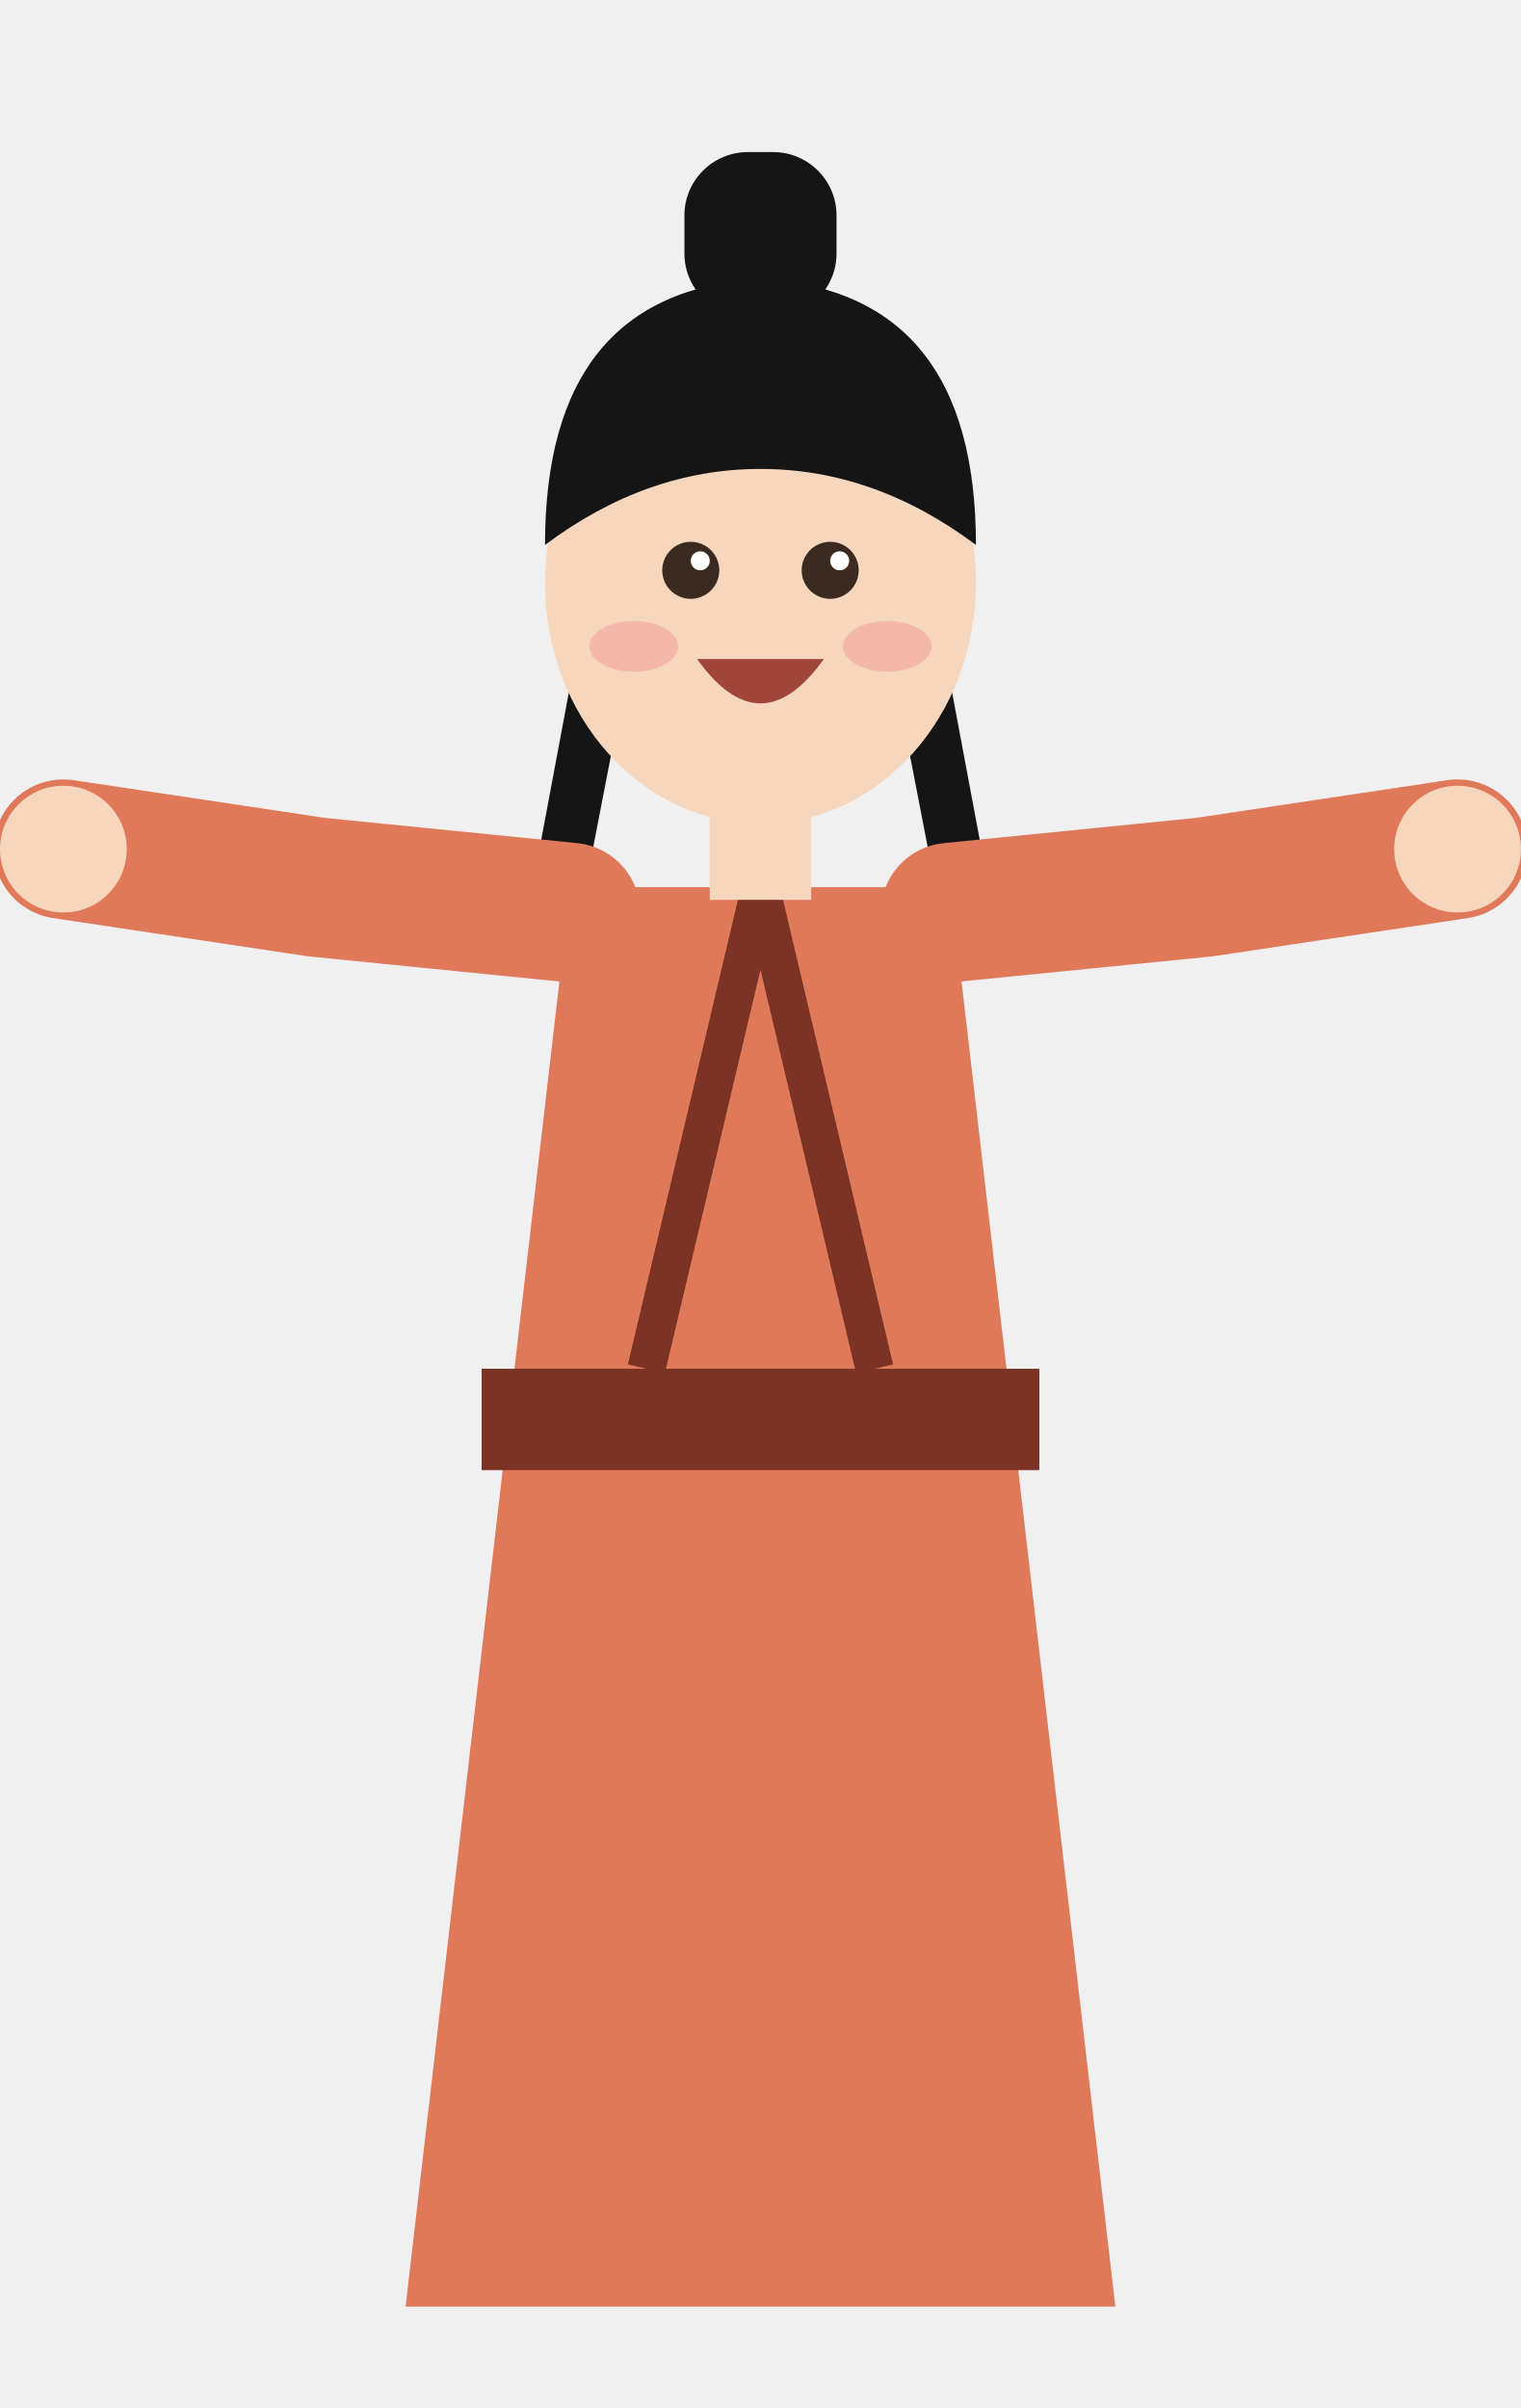
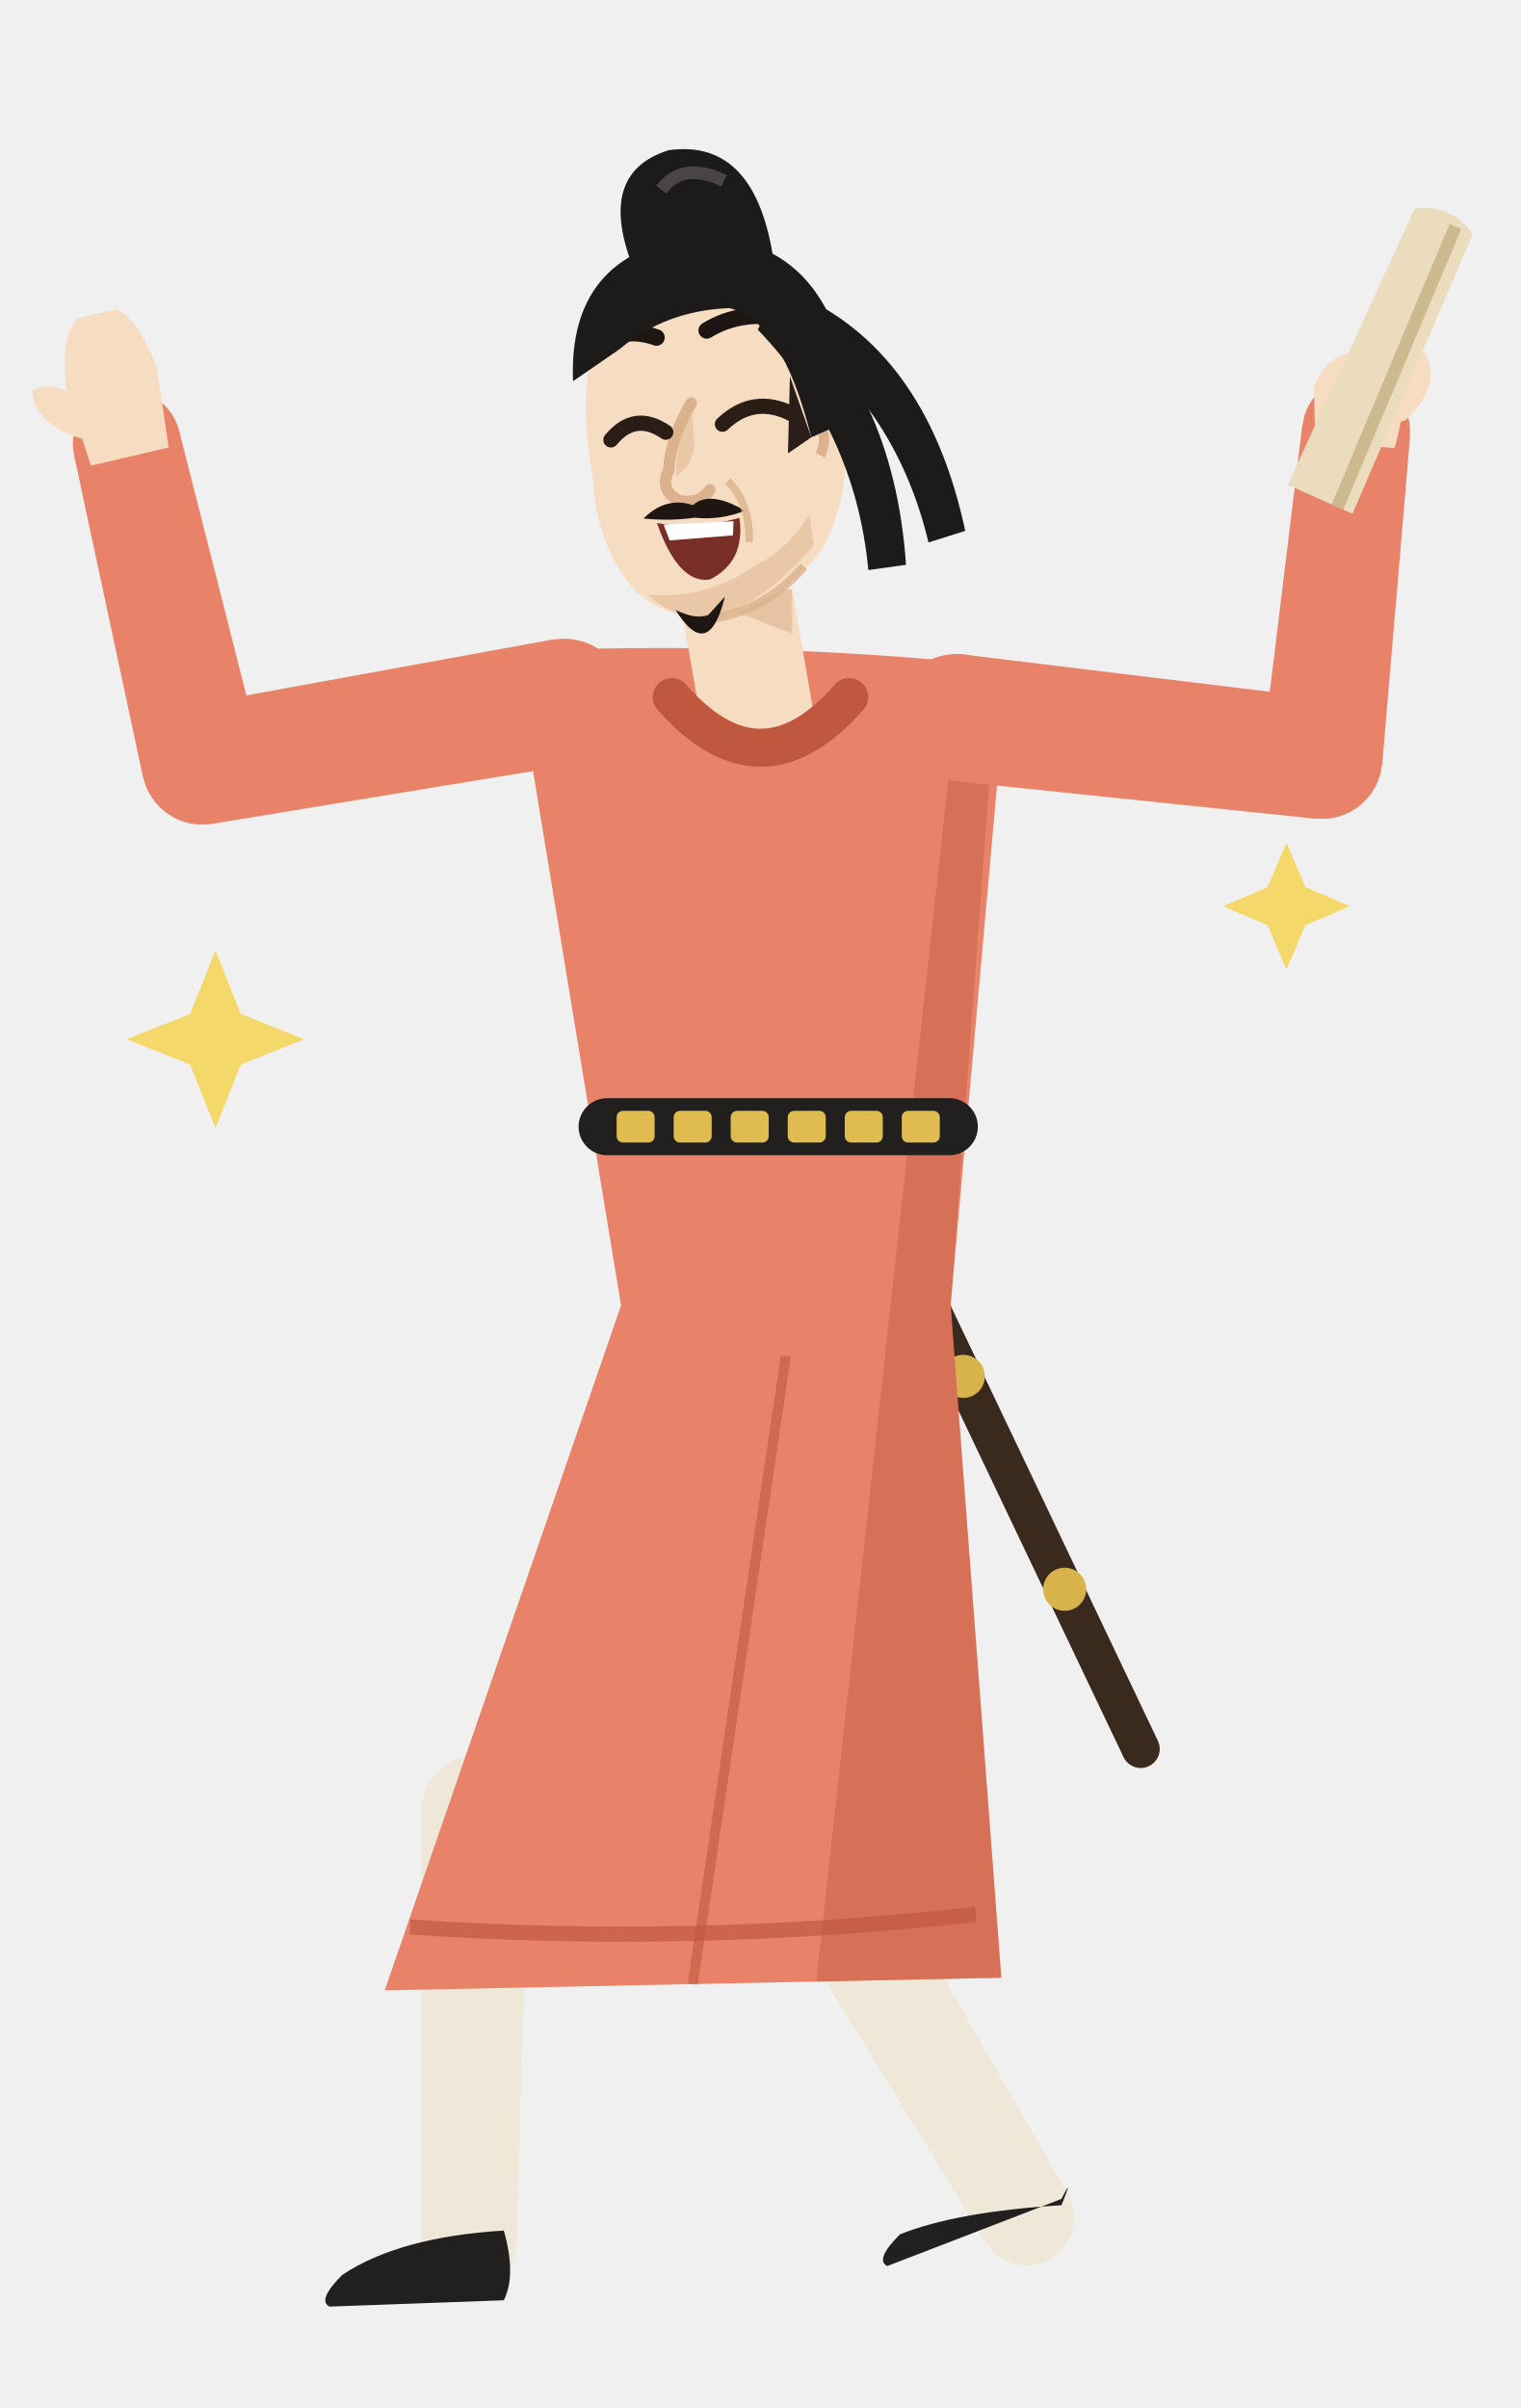
<svg xmlns="http://www.w3.org/2000/svg" width="240" height="380" viewBox="0 -20 240 380">
-   <path d="M96 56 l-12 64 l8 2 l12 -62 z M144 56 l12 64 l-8 2 l-12 -62 z" fill="#151515" />
-   <path d="M90 120 L150 120 L176 344 L64 344 Z" fill="#e0785a" />
-   <path d="M120 120 L102 196 M120 120 L138 196" stroke="#7a3324" stroke-width="6" fill="none" />
-   <rect x="76" y="196" width="88" height="16" fill="#7a3324" />
-   <rect x="112" y="100" width="16" height="22" fill="#f6d7bd" />
-   <ellipse cx="120" cy="72" rx="34" ry="38" fill="#f6d7bd" />
-   <path d="M88 60 q4 -28 32 -30 q28 2 32 30 q-16 -8 -32 -8 q-16 0 -32 8 z" fill="#2b2118" />
-   <path d="M86 66 q0 -40 34 -42 q34 2 34 42 q-16 -12 -34 -12 q-18 0 -34 12 z" fill="#151515" />
-   <rect x="108" y="4" width="24" height="26" rx="10" fill="#151515" />
-   <circle cx="109" cy="70" r="4.5" fill="#3a2a20" />
-   <circle cx="131" cy="70" r="4.5" fill="#3a2a20" />
-   <circle cx="110.5" cy="68.5" r="1.5" fill="#fff" />
-   <circle cx="132.5" cy="68.5" r="1.5" fill="#fff" />
-   <path d="M110 84 q10 14 20 0 z" fill="#a0453a" />
-   <ellipse cx="100" cy="82" rx="7" ry="4" fill="#f29c9c" opacity=".55" />
-   <ellipse cx="140" cy="82" rx="7" ry="4" fill="#f29c9c" opacity=".55" />
-   <polyline points="90,124 50,120 10,114" fill="none" stroke="#e0785a" stroke-width="22" stroke-linecap="round" stroke-linejoin="round" />
-   <circle cx="10" cy="114" r="10" fill="#f6d7bd" />
-   <polyline points="150,124 190,120 230,114" fill="none" stroke="#e0785a" stroke-width="22" stroke-linecap="round" stroke-linejoin="round" />
-   <circle cx="230" cy="114" r="10" fill="#f6d7bd" />
+   <path d="M140 172 L180 256" stroke="#3a2a1e" stroke-width="6" stroke-linecap="round" />
+   <path d="M135 162 L140 172" stroke="#d8b24a" stroke-width="6" stroke-linecap="round" />
+   <circle cx="152" cy="197.2" r="3.4" fill="#d8b24a" />
+   <circle cx="168" cy="230.8" r="3.4" fill="#d8b24a" />
+   <path d="M119.8 275.5 L155.5 333.8 L168.5 326.2 L134.4 266.8 Z" fill="#efe8d8" />
+   <circle cx="127.1" cy="271.2" r="8.5" fill="#efe8d8" />
+   <circle cx="162" cy="330" r="7.5" fill="#efe8d8" />
+   <path d="M167.5 328 Q151 329 142 332.6 Q138 336.6 140 337.6 L167.5 327 Q169.5 323 167.5 328 Z" fill="#22201f" />
+   <path d="M66.5 265.5 L66.5 333.9 L81.5 334.1 L83.5 265.7 Z" fill="#efe8d8" />
+   <circle cx="75" cy="265.6" r="8.5" fill="#efe8d8" />
+   <circle cx="74" cy="334" r="7.5" fill="#efe8d8" />
+   <path d="M79.5 332 Q63 333 54 339 Q50 343 52 344 L79.5 343 Q81.5 339 79.5 332 Z" fill="#22201f" />
+   <path d="M81 82.8 Q120 81 159 85.2 L150 186 L158 292.1 Q109.3 293.1 60.7 294.1 L98 186 Z" fill="#e8836a" />
+   <path d="M149.9 100.7 L157 91.2 L150 186 L158 292.1 L128.8 292.7 Z" fill="#c0583f" opacity=".45" />
+   <path d="M124 194 L109.3 293.1" stroke="#c0583f" stroke-width="1.6" opacity=".6" />
+   <path d="M64.7 284.1 Q109.3 287.1 154 282.1" stroke="#c0583f" stroke-width="2.4" fill="none" opacity=".7" />
+   <path d="M95.8 157.8 L149.8 157.8" stroke="#22201f" stroke-width="9" stroke-linecap="round" />
+   <rect x="97.3" y="155.3" width="6" height="5" rx="1" fill="#e0bb4f" />
+   <rect x="106.3" y="155.3" width="6" height="5" rx="1" fill="#e0bb4f" />
+   <rect x="115.3" y="155.3" width="6" height="5" rx="1" fill="#e0bb4f" />
+   <rect x="124.3" y="155.3" width="6" height="5" rx="1" fill="#e0bb4f" />
+   <rect x="133.3" y="155.3" width="6" height="5" rx="1" fill="#e0bb4f" />
+   <rect x="142.3" y="155.3" width="6" height="5" rx="1" fill="#e0bb4f" />
+   <path d="M111 96 L107 73 L125 73 L129 96 Z" fill="#f6dcc0" />
+   <path d="M107 73 L125 73 L125 80 Z" fill="#dcb28e" opacity=".6" />
+   <path d="M106 90 Q120 106 134 90" stroke="#c0583f" stroke-width="6" fill="none" stroke-linecap="round" />
+   <g transform="translate(113.6 47) rotate(-8) scale(-1 1)">
+     <path d="M-19 -6 Q-21 12 -13 22 Q-6 29 4 30 Q12 30 17 24 Q22 16 21 6 Q22 -16 11 -24 Q1 -29 -10 -26 Q-19 -20 -19 -6 Z" fill="#f6dcc0" />
+     <path d="M-12 21 Q-4 28 4 30 Q11 30 15 25 Q6 27 -2 23 Q-8 21 -12 16 Z" fill="#dcb28e" opacity=".5" />
+     <path d="M-10 24 Q-2 31 8 30" stroke="#dcb28e" stroke-width="1.4" fill="none" opacity=".8" />
+     <ellipse cx="-14" cy="3" rx="5" ry="7.5" fill="#f6dcc0" />
+     <path d="M-15 0 q-2 4 0 7" stroke="#dcb28e" stroke-width="1.6" fill="none" />
+     <path d="M4 -4 Q8 1 9 6 Q11 9 8 11 Q5 12 3 10" fill="none" stroke="#dcb28e" stroke-width="1.8" stroke-linecap="round" />
+     <path d="M4 -4 Q7 1 8 7 Q5 6 4.4 2 Z" fill="#dcb28e" opacity=".5" />
+     <path d="M-11.6 0 q5.6 -4 11.2 0" stroke="#2a1d16" stroke-width="2.4" fill="none" stroke-linecap="round" />
+     <path d="M8.632 0 q4.368 -4 8.736 0" stroke="#2a1d16" stroke-width="2.4" fill="none" stroke-linecap="round" />
+     <path d="M-13 -15 Q-6 -17.6 0 -15" stroke="#1d1612" stroke-width="2.6" fill="none" stroke-linecap="round" />
+     <path d="M8 -15 Q13 -17.6 18 -15" stroke="#1d1612" stroke-width="2.6" fill="none" stroke-linecap="round" />
+     <path d="M-1 15 Q6 16 12 14 Q10 24 5 24 Q-1 22 -1 15 Z" fill="#7a2e28" />
+     <path d="M0 15.4 L11 14.4 L10.4 17 L0.4 17.6 Z" fill="#fff" />
+     <path d="M-2 14 Q3 10 6 12 Q10 10 14 13 Q10 14 6 14 Q2 15 -2 14 Z" fill="#1d1612" />
+     <path d="M3 27 Q7 37 11 28 Q8 30 6 29.5 Z" fill="#1d1612" />
+     <path d="M0 9 Q-3 13 -2 19" stroke="#dcb28e" stroke-width="1.2" fill="none" opacity=".8" />
+     <path d="M-16 -18 Q-34 -6 -36 22 L-30 23 Q-28 2 -14 -12 Z" fill="#1d1a1a" />
+     <path d="M-12 -20 Q-28 -2 -26 26 L-20 26 Q-21 4 -8 -14 Z" fill="#1d1a1a" />
+     <path d="M-21 2 Q-23 -27 0 -30 Q20 -30 22 -10 Q18 -12 14 -14 Q6 -19 -4 -18 Q-12 -15 -14 4 Z" fill="#1d1a1a" />
+     <path d="M-12 -24 Q-12 -44 2 -44 Q14 -42 10 -26 Z" fill="#1d1a1a" />
+     <path d="M-6 -38 q6 -4 10 0" stroke="#4a4646" stroke-width="2" fill="none" />
+     <path d="M-14 4 L-12 -6 L-10 6 Z" fill="#2a1e18" />
+   </g>
+   <path d="M149.9 103.2 L207.6 109.2 L209.7 90.3 L152.1 83.3 Z" fill="#e8836a" />
+   <circle cx="151" cy="93.2" r="10" fill="#e8836a" />
+   <circle cx="208.6" cy="99.7" r="9.5" fill="#e8836a" />
+   <path d="M218.1 100.7 L222.5 48.9 L205.5 47.1 L199.2 98.7 Z" fill="#e8836a" />
+   <circle cx="208.6" cy="99.7" r="9.5" fill="#e8836a" />
+   <circle cx="214" cy="48" r="8.5" fill="#e8836a" />
+   <g transform="translate(214 48) rotate(-84.1) scale(1.05 -1.05)">
+     <path d="M-2 -6 Q9 -8 12 -3 Q13 5 6 7 L-2 6 Z" fill="#f6dcc0" />
+     <path d="M4 -6 Q9 -10 12 -7" stroke="#f6dcc0" stroke-width="4" stroke-linecap="round" fill="none" />
+   </g>
+   <g transform="translate(214 46) rotate(24)">
+     <path d="M-5 -34 Q0 -37 5 -34 L5.6 14 L-5.6 14 Z" fill="#eadcbc" />
+     <path d="M2 -34 L3 14" stroke="#cdb990" stroke-width="2" />
+   </g>
+   <path d="M87.3 80.9 L30.3 91.3 L33.5 110 L90.7 100.6 Z" fill="#e8836a" />
+   <circle cx="89" cy="90.8" r="10" fill="#e8836a" />
+   <circle cx="31.9" cy="100.6" r="9.5" fill="#e8836a" />
+   <path d="M41.1 98.5 L28.3 48.1 L11.7 51.9 L22.6 102.8 Z" fill="#e8836a" />
+   <circle cx="31.9" cy="100.6" r="9.5" fill="#e8836a" />
+   <circle cx="20" cy="50" r="8.5" fill="#e8836a" />
+   <g transform="translate(20 50) rotate(-103.2) scale(1.05 1.05)">
+     <path d="M-2 -6 L10 -7 Q18 -6 20 -3 L20 3 Q18 6 10 7 L-2 6 Z" fill="#f6dcc0" />
+     <path d="M2 -6 Q6 -13 11 -12 Q12 -9 8 -5 Z" fill="#f6dcc0" />
+   </g>
+   <path d="M30 140 l4 -10 l4 10 l10 4 l-10 4 l-4 10 l-4 -10 l-10 -4 z" fill="#f5d86a" />
+   <path d="M200 120 l3 -7 l3 7 l7 3 l-7 3 l-3 7 l-3 -7 l-7 -3 z" fill="#f5d86a" />
</svg>
